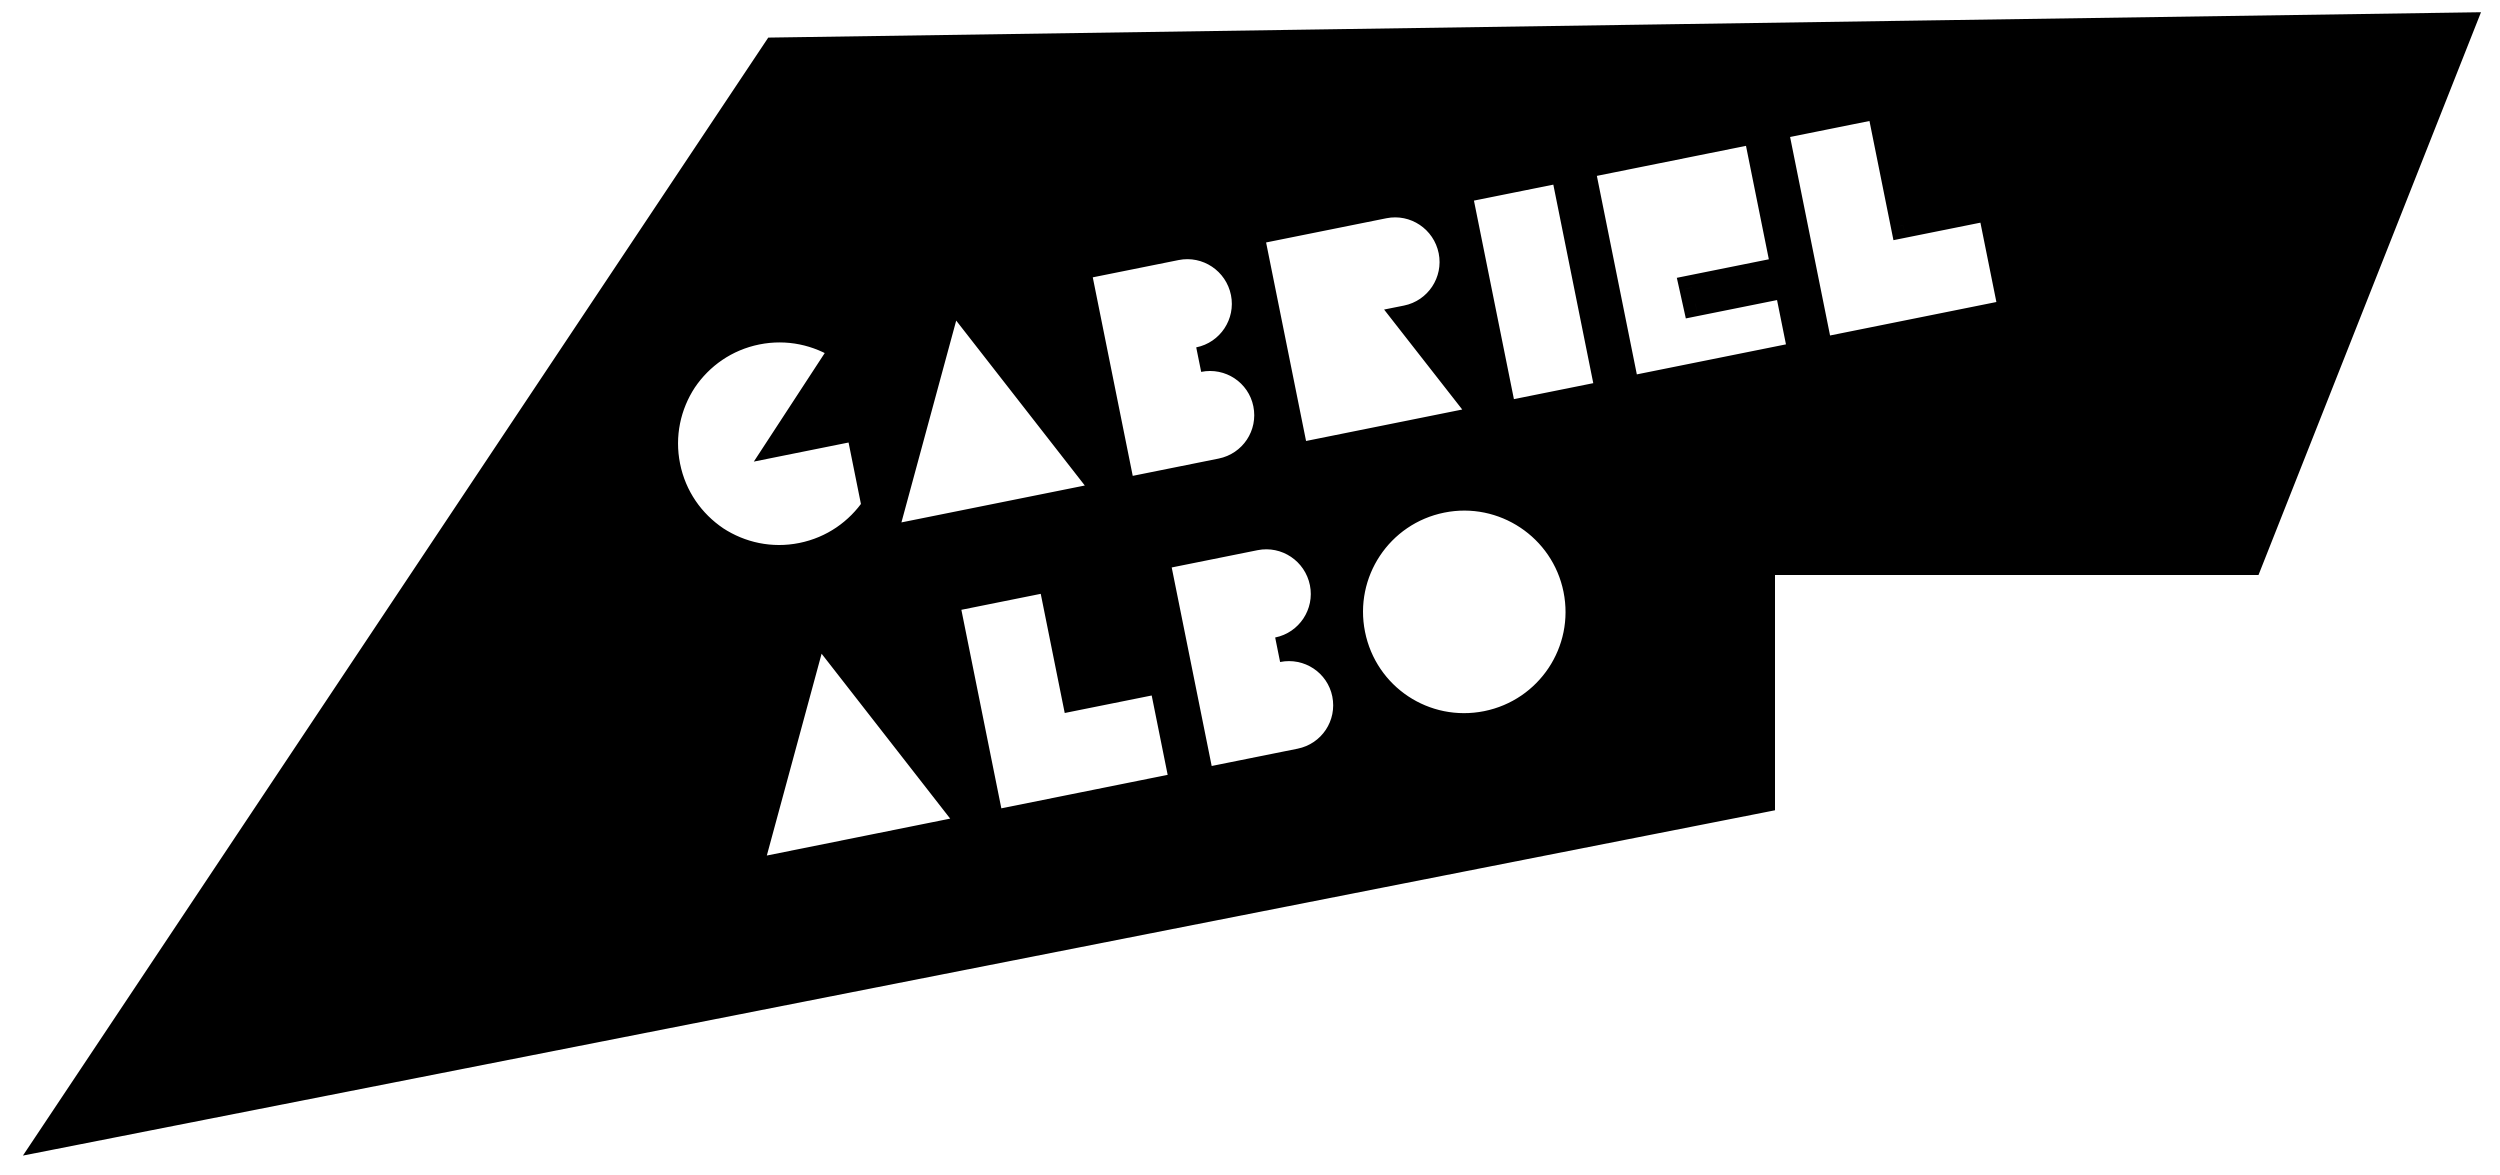
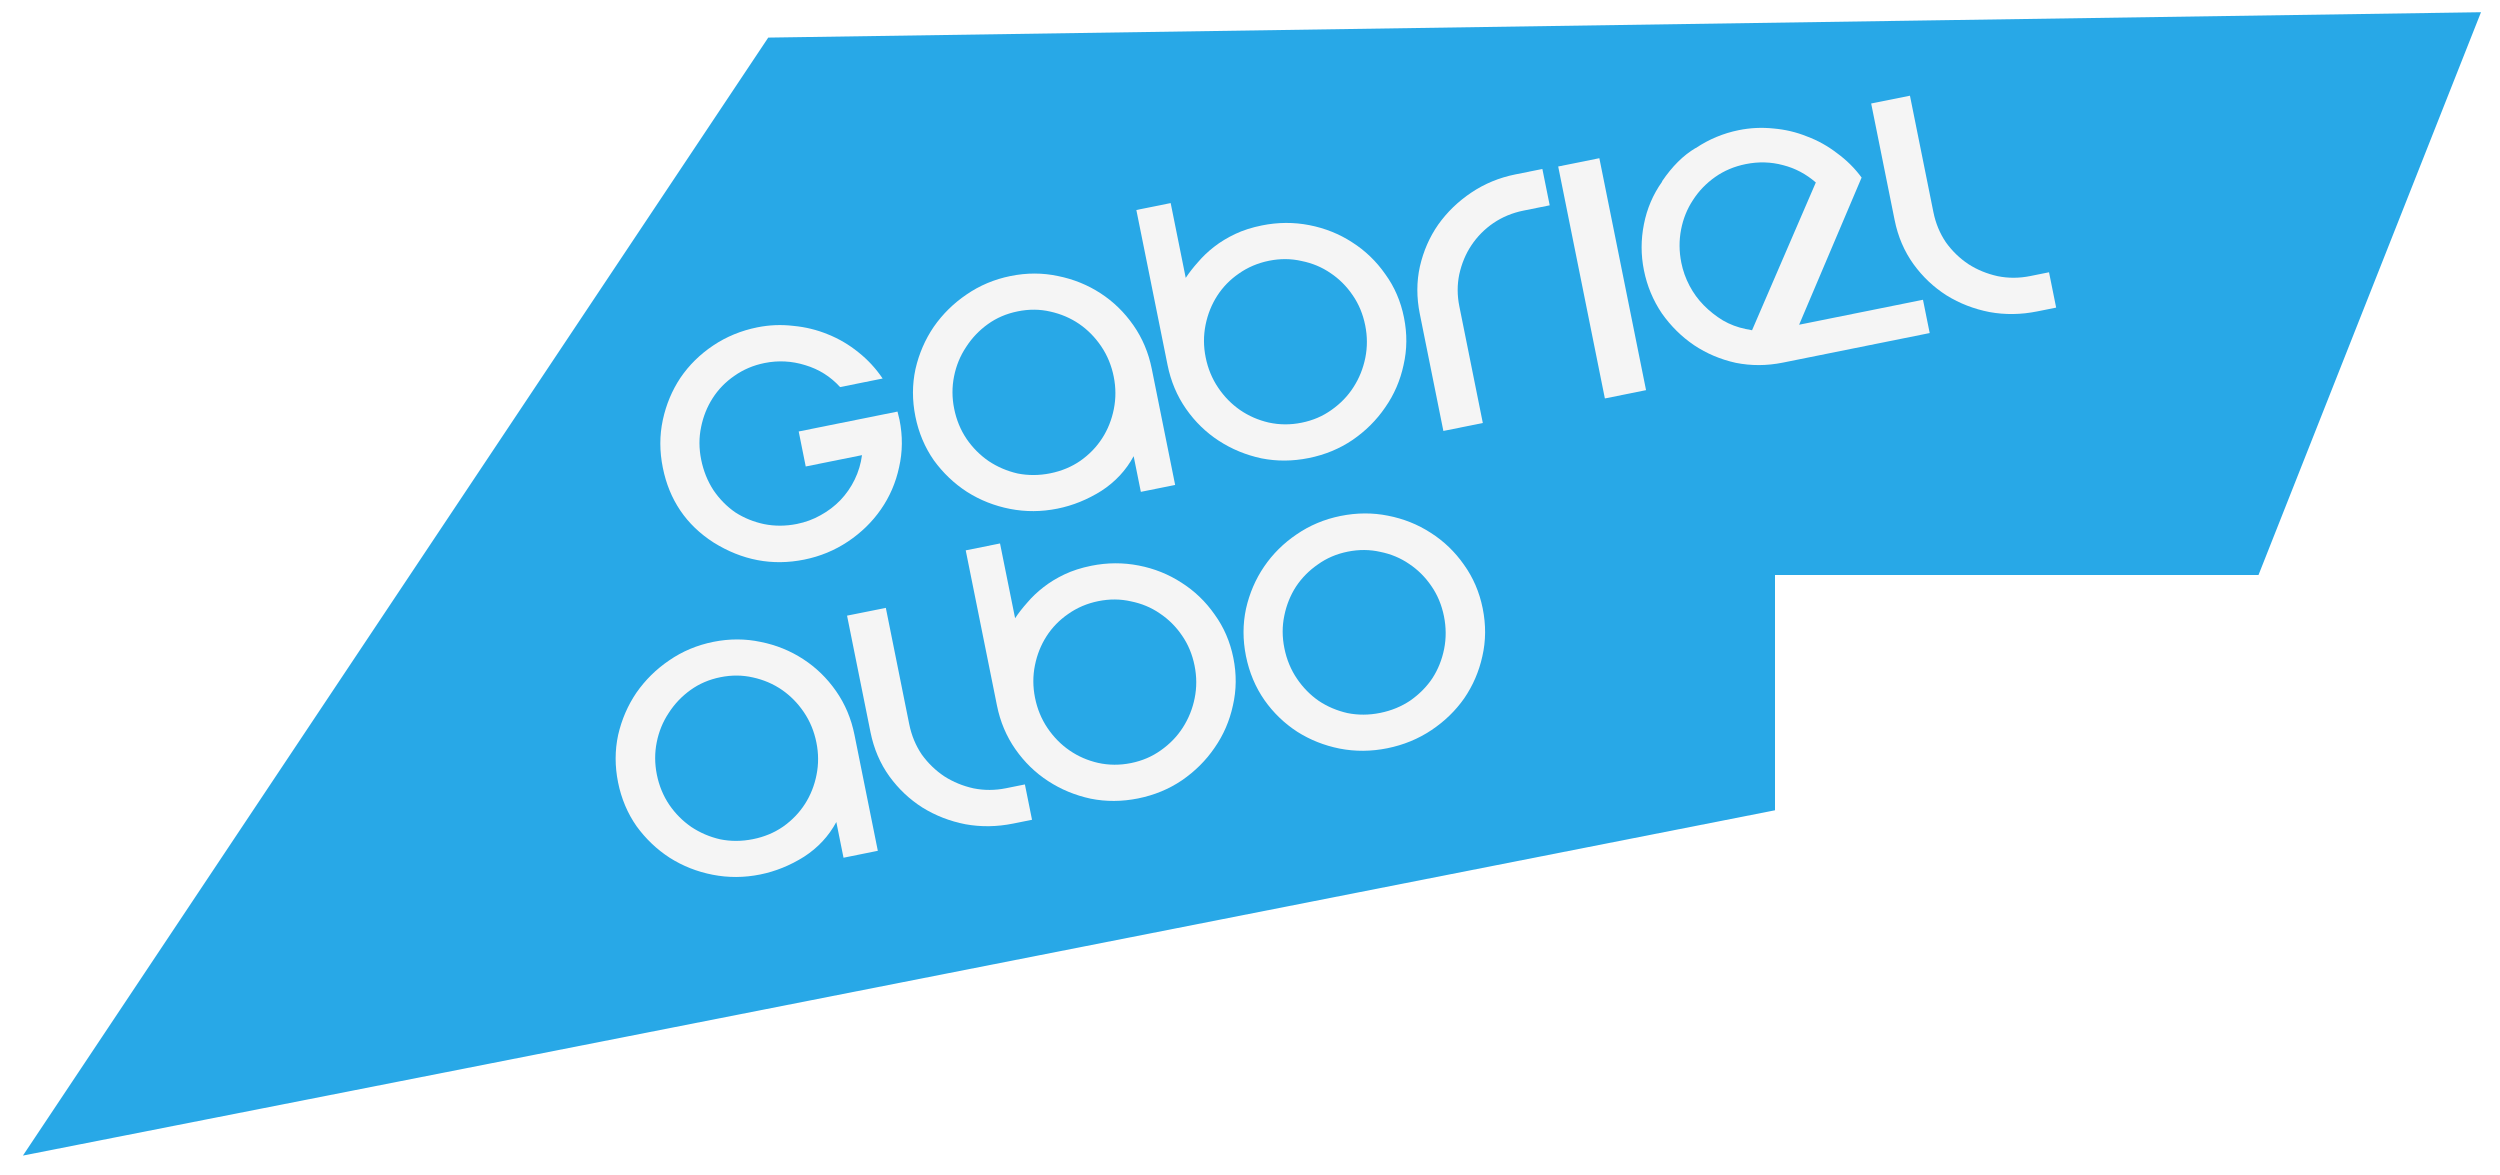
<svg xmlns="http://www.w3.org/2000/svg" width="100" height="47" viewBox="0 0 100 47" fill="none">
-   <path fill-rule="evenodd" clip-rule="evenodd" d="M31 2L2 45.5L70.5 32V22.5H90L98.5 1L31 2ZM34.334 17.112L31.224 17.738L33.698 13.952C32.72 13.313 31.512 13.039 30.275 13.288C29.039 13.537 28.03 14.257 27.376 15.224C26.738 16.201 26.464 17.41 26.713 18.646C26.962 19.883 27.682 20.891 28.649 21.545C29.626 22.184 30.835 22.458 32.071 22.209C33.307 21.96 34.316 21.24 34.97 20.273L34.334 17.112ZM35.362 21.547L44.283 19.751L38.027 11.728L35.362 21.547ZM50.625 16.154C50.378 14.93 49.184 14.136 47.948 14.385C49.184 14.136 49.976 12.93 49.729 11.706C49.48 10.47 48.284 9.663 47.048 9.912L43.122 10.702L44.918 19.623L48.843 18.833C50.08 18.584 50.873 17.39 50.625 16.154ZM56.257 12.713C57.493 12.464 58.285 11.257 58.038 10.034C57.79 8.797 56.593 7.991 55.357 8.239L50.055 9.307L51.851 18.228L59.383 16.712L56.257 12.713ZM60.165 16.554L64.32 15.718L62.524 6.797L58.369 7.633L60.165 16.554ZM71.342 10.764L70.231 5.245L63.286 6.643L65.082 15.565L72.027 14.166L71.473 11.414L67.815 12.15L67.672 11.502L71.342 10.764ZM79.608 8.317L76.129 9.018L75.17 4.251L71.015 5.088L72.811 14.009L80.445 12.472L79.608 8.317ZM29.979 34.871L38.9 33.075L32.643 25.052L29.979 34.871ZM46.459 27.231L42.98 27.931L42.021 23.165L37.866 24.001L39.662 32.922L47.296 31.385L46.459 27.231ZM53.782 27.759C53.536 26.535 52.342 25.741 51.105 25.99C52.342 25.741 53.133 24.535 52.887 23.311C52.638 22.075 51.441 21.268 50.205 21.517L46.28 22.307L48.075 31.228L52.001 30.438C53.237 30.189 54.031 28.995 53.782 27.759ZM54.11 25.372C54.608 27.845 56.996 29.433 59.469 28.935C61.928 28.44 63.529 26.049 63.032 23.576C62.536 21.117 60.133 19.519 57.673 20.014C55.201 20.512 53.615 22.913 54.11 25.372Z" fill="black" />
-   <path d="M2 45.5L1.584 45.223L0.917 46.223L2.097 45.991L2 45.5ZM31 2L30.993 1.5L30.73 1.504L30.584 1.723L31 2ZM70.5 32L70.597 32.491L71 32.411V32H70.5ZM70.5 22.5V22H70V22.5H70.5ZM90 22.5V23H90.34L90.465 22.684L90 22.5ZM98.5 1L98.965 1.184L99.24 0.489L98.493 0.5L98.5 1ZM31.224 17.738L30.806 17.465L30.153 18.464L31.323 18.228L31.224 17.738ZM34.334 17.112L34.824 17.014L34.725 16.523L34.235 16.622L34.334 17.112ZM33.698 13.952L34.116 14.225L34.39 13.807L33.971 13.533L33.698 13.952ZM30.275 13.288L30.177 12.798L30.177 12.798L30.275 13.288ZM27.376 15.224L26.962 14.944L26.958 14.951L27.376 15.224ZM26.713 18.646L27.203 18.548L27.203 18.548L26.713 18.646ZM28.649 21.545L28.369 21.96L28.375 21.964L28.649 21.545ZM32.071 22.209L31.972 21.719L31.972 21.719L32.071 22.209ZM34.97 20.273L35.384 20.553L35.502 20.38L35.46 20.174L34.97 20.273ZM44.283 19.751L44.382 20.241L45.175 20.081L44.678 19.443L44.283 19.751ZM35.362 21.547L34.88 21.416L34.668 22.196L35.461 22.037L35.362 21.547ZM38.027 11.728L38.421 11.42L37.806 10.632L37.544 11.597L38.027 11.728ZM50.625 16.154L50.134 16.253L50.134 16.253L50.625 16.154ZM49.729 11.706L50.219 11.607L50.219 11.607L49.729 11.706ZM47.048 9.912L47.146 10.402L47.146 10.402L47.048 9.912ZM43.122 10.702L43.024 10.212L42.533 10.311L42.632 10.801L43.122 10.702ZM44.918 19.623L44.428 19.722L44.526 20.212L45.017 20.113L44.918 19.623ZM48.843 18.833L48.942 19.323L48.942 19.323L48.843 18.833ZM58.038 10.034L57.548 10.132L57.548 10.132L58.038 10.034ZM56.257 12.713L56.158 12.223L55.364 12.382L55.863 13.021L56.257 12.713ZM55.357 8.239L55.258 7.749L55.258 7.749L55.357 8.239ZM50.055 9.307L49.956 8.816L49.466 8.915L49.565 9.405L50.055 9.307ZM51.851 18.228L51.361 18.326L51.459 18.817L51.949 18.718L51.851 18.228ZM59.383 16.712L59.481 17.202L60.276 17.042L59.777 16.404L59.383 16.712ZM64.32 15.718L64.418 16.208L64.909 16.109L64.81 15.619L64.32 15.718ZM60.165 16.554L59.675 16.653L59.773 17.143L60.264 17.044L60.165 16.554ZM62.524 6.797L63.014 6.698L62.915 6.208L62.425 6.307L62.524 6.797ZM58.369 7.633L58.271 7.143L57.78 7.242L57.879 7.732L58.369 7.633ZM70.231 5.245L70.722 5.147L70.623 4.656L70.133 4.755L70.231 5.245ZM71.342 10.764L71.441 11.254L71.931 11.155L71.832 10.665L71.342 10.764ZM63.286 6.643L63.187 6.153L62.697 6.252L62.796 6.742L63.286 6.643ZM65.082 15.565L64.591 15.663L64.69 16.153L65.18 16.055L65.082 15.565ZM72.027 14.166L72.126 14.656L72.616 14.558L72.517 14.068L72.027 14.166ZM71.473 11.414L71.963 11.315L71.865 10.825L71.374 10.923L71.473 11.414ZM67.815 12.15L67.327 12.258L67.433 12.737L67.914 12.64L67.815 12.15ZM67.672 11.502L67.573 11.012L67.073 11.113L67.184 11.611L67.672 11.502ZM76.129 9.018L75.639 9.116L75.738 9.607L76.228 9.508L76.129 9.018ZM79.608 8.317L80.099 8.219L80 7.729L79.51 7.827L79.608 8.317ZM75.17 4.251L75.66 4.153L75.561 3.662L75.071 3.761L75.17 4.251ZM71.015 5.088L70.916 4.597L70.426 4.696L70.525 5.186L71.015 5.088ZM72.811 14.009L72.321 14.107L72.419 14.598L72.909 14.499L72.811 14.009ZM80.445 12.472L80.543 12.962L81.034 12.864L80.935 12.373L80.445 12.472ZM38.9 33.075L38.998 33.565L39.791 33.406L39.294 32.768L38.9 33.075ZM29.979 34.871L29.496 34.74L29.284 35.521L30.077 35.361L29.979 34.871ZM32.643 25.052L33.038 24.745L32.423 23.956L32.161 24.921L32.643 25.052ZM42.98 27.931L42.49 28.03L42.589 28.52L43.079 28.421L42.98 27.931ZM46.459 27.231L46.95 27.132L46.851 26.642L46.361 26.74L46.459 27.231ZM42.021 23.165L42.511 23.066L42.412 22.576L41.922 22.674L42.021 23.165ZM37.866 24.001L37.767 23.511L37.277 23.609L37.376 24.099L37.866 24.001ZM39.662 32.922L39.172 33.02L39.27 33.511L39.76 33.412L39.662 32.922ZM47.296 31.385L47.394 31.875L47.884 31.777L47.786 31.287L47.296 31.385ZM53.782 27.759L54.272 27.66L54.272 27.66L53.782 27.759ZM52.887 23.311L52.397 23.41L52.397 23.41L52.887 23.311ZM50.205 21.517L50.106 21.027L50.106 21.027L50.205 21.517ZM46.28 22.307L46.181 21.817L45.691 21.916L45.79 22.406L46.28 22.307ZM48.075 31.228L47.585 31.327L47.684 31.817L48.174 31.718L48.075 31.228ZM52.001 30.438L52.099 30.928L52.099 30.928L52.001 30.438ZM59.469 28.935L59.568 29.425L59.568 29.425L59.469 28.935ZM54.11 25.372L54.601 25.274L54.601 25.274L54.11 25.372ZM63.032 23.576L63.522 23.478L63.522 23.478L63.032 23.576ZM57.673 20.014L57.772 20.504L57.772 20.504L57.673 20.014ZM2.416 45.777L31.416 2.277L30.584 1.723L1.584 45.223L2.416 45.777ZM70.403 31.509L1.903 45.009L2.097 45.991L70.597 32.491L70.403 31.509ZM70 22.5V32H71V22.5H70ZM90 22H70.5V23H90V22ZM98.035 0.816L89.535 22.316L90.465 22.684L98.965 1.184L98.035 0.816ZM31.007 2.5L98.507 1.5L98.493 0.5L30.993 1.5L31.007 2.5ZM31.323 18.228L34.432 17.602L34.235 16.622L31.125 17.248L31.323 18.228ZM33.279 13.678L30.806 17.465L31.643 18.012L34.116 14.225L33.279 13.678ZM30.374 13.778C31.475 13.557 32.551 13.8 33.424 14.37L33.971 13.533C32.89 12.826 31.548 12.522 30.177 12.798L30.374 13.778ZM27.791 15.504C28.375 14.64 29.273 14 30.374 13.778L30.177 12.798C28.805 13.074 27.686 13.874 26.962 14.944L27.791 15.504ZM27.203 18.548C26.981 17.447 27.224 16.371 27.795 15.498L26.958 14.951C26.251 16.032 25.946 17.373 26.223 18.745L27.203 18.548ZM28.929 21.131C28.065 20.547 27.424 19.649 27.203 18.548L26.223 18.745C26.499 20.117 27.299 21.236 28.369 21.959L28.929 21.131ZM31.972 21.719C30.872 21.941 29.796 21.698 28.922 21.127L28.375 21.964C29.456 22.671 30.798 22.975 32.17 22.699L31.972 21.719ZM34.556 19.993C33.971 20.857 33.073 21.497 31.972 21.719L32.17 22.699C33.541 22.423 34.661 21.623 35.384 20.553L34.556 19.993ZM33.844 17.211L34.48 20.372L35.46 20.174L34.824 17.014L33.844 17.211ZM44.185 19.261L35.264 21.056L35.461 22.037L44.382 20.241L44.185 19.261ZM37.633 12.035L43.889 20.058L44.678 19.443L38.421 11.42L37.633 12.035ZM35.845 21.678L38.51 11.859L37.544 11.597L34.88 21.416L35.845 21.678ZM48.047 14.875C49.014 14.681 49.943 15.302 50.134 16.253L51.115 16.055C50.814 14.559 49.354 13.592 47.849 13.895L48.047 14.875ZM49.239 11.805C49.431 12.759 48.813 13.701 47.849 13.895L48.047 14.875C49.555 14.572 50.52 13.1 50.219 11.607L49.239 11.805ZM47.146 10.402C48.108 10.209 49.044 10.836 49.239 11.805L50.219 11.607C49.917 10.104 48.459 9.118 46.949 9.422L47.146 10.402ZM43.221 11.192L47.146 10.402L46.949 9.422L43.024 10.212L43.221 11.192ZM45.408 19.524L43.612 10.603L42.632 10.801L44.428 19.722L45.408 19.524ZM48.745 18.343L44.819 19.133L45.017 20.113L48.942 19.323L48.745 18.343ZM50.134 16.253C50.329 17.218 49.71 18.148 48.745 18.343L48.942 19.323C50.449 19.02 51.418 17.562 51.115 16.055L50.134 16.253ZM57.548 10.132C57.74 11.087 57.122 12.029 56.158 12.223L56.356 13.203C57.864 12.899 58.829 11.427 58.529 9.935L57.548 10.132ZM55.455 8.73C56.417 8.536 57.353 9.163 57.548 10.132L58.529 9.935C58.226 8.432 56.769 7.445 55.258 7.749L55.455 8.73ZM50.154 9.797L55.455 8.73L55.258 7.749L49.956 8.816L50.154 9.797ZM52.341 18.129L50.545 9.208L49.565 9.405L51.361 18.326L52.341 18.129ZM59.284 16.221L51.752 17.738L51.949 18.718L59.481 17.202L59.284 16.221ZM55.863 13.021L58.989 17.02L59.777 16.404L56.651 12.405L55.863 13.021ZM64.221 15.228L60.066 16.064L60.264 17.044L64.418 16.208L64.221 15.228ZM62.034 6.895L63.829 15.816L64.81 15.619L63.014 6.698L62.034 6.895ZM58.468 8.123L62.623 7.287L62.425 6.307L58.271 7.143L58.468 8.123ZM60.655 16.455L58.859 7.534L57.879 7.732L59.675 16.653L60.655 16.455ZM69.741 5.344L70.852 10.862L71.832 10.665L70.722 5.147L69.741 5.344ZM63.384 7.134L70.33 5.735L70.133 4.755L63.187 6.153L63.384 7.134ZM65.572 15.466L63.776 6.545L62.796 6.742L64.591 15.663L65.572 15.466ZM71.928 13.676L64.983 15.074L65.18 16.055L72.126 14.656L71.928 13.676ZM70.983 11.512L71.537 14.265L72.517 14.068L71.963 11.315L70.983 11.512ZM67.914 12.64L71.572 11.904L71.374 10.923L67.717 11.66L67.914 12.64ZM67.184 11.611L67.327 12.258L68.304 12.042L68.16 11.394L67.184 11.611ZM71.244 10.273L67.573 11.012L67.77 11.993L71.441 11.254L71.244 10.273ZM76.228 9.508L79.707 8.808L79.51 7.827L76.031 8.528L76.228 9.508ZM74.68 4.35L75.639 9.116L76.619 8.919L75.66 4.153L74.68 4.35ZM71.114 5.578L75.268 4.741L75.071 3.761L70.916 4.597L71.114 5.578ZM73.301 13.91L71.505 4.989L70.525 5.186L72.321 14.107L73.301 13.91ZM80.346 11.982L72.712 13.518L72.909 14.499L80.543 12.962L80.346 11.982ZM79.118 8.416L79.954 12.571L80.935 12.373L80.099 8.219L79.118 8.416ZM38.801 32.585L29.88 34.381L30.077 35.361L38.998 33.565L38.801 32.585ZM32.249 25.36L38.505 33.383L39.294 32.768L33.038 24.745L32.249 25.36ZM30.461 35.002L33.126 25.183L32.161 24.921L29.496 34.74L30.461 35.002ZM43.079 28.421L46.558 27.721L46.361 26.74L42.881 27.441L43.079 28.421ZM41.531 23.263L42.49 28.03L43.47 27.832L42.511 23.066L41.531 23.263ZM37.965 24.491L42.119 23.655L41.922 22.674L37.767 23.511L37.965 24.491ZM40.152 32.823L38.356 23.902L37.376 24.099L39.172 33.02L40.152 32.823ZM47.197 30.895L39.563 32.432L39.76 33.412L47.394 31.875L47.197 30.895ZM45.969 27.329L46.805 31.484L47.786 31.287L46.95 27.132L45.969 27.329ZM51.204 26.48C52.172 26.286 53.1 26.907 53.292 27.858L54.272 27.66C53.971 26.164 52.512 25.197 51.007 25.5L51.204 26.48ZM52.397 23.41C52.589 24.364 51.971 25.306 51.007 25.5L51.204 26.48C52.713 26.177 53.677 24.705 53.377 23.212L52.397 23.41ZM50.304 22.007C51.266 21.814 52.202 22.441 52.397 23.41L53.377 23.212C53.074 21.709 51.617 20.723 50.106 21.027L50.304 22.007ZM46.379 22.797L50.304 22.007L50.106 21.027L46.181 21.817L46.379 22.797ZM48.566 31.13L46.77 22.209L45.79 22.406L47.585 31.327L48.566 31.13ZM51.902 29.948L47.977 30.738L48.174 31.718L52.099 30.928L51.902 29.948ZM53.292 27.858C53.486 28.823 52.868 29.754 51.902 29.948L52.099 30.928C53.606 30.625 54.576 29.167 54.272 27.66L53.292 27.858ZM59.37 28.445C57.168 28.888 55.044 27.475 54.601 25.274L53.62 25.471C54.172 28.214 56.824 29.977 59.568 29.425L59.37 28.445ZM62.541 23.675C62.984 25.876 61.56 28.004 59.37 28.445L59.568 29.425C62.297 28.876 64.074 26.222 63.522 23.478L62.541 23.675ZM57.772 20.504C59.961 20.063 62.101 21.486 62.541 23.675L63.522 23.478C62.972 20.747 60.305 18.974 57.574 19.524L57.772 20.504ZM54.601 25.274C54.16 23.084 55.571 20.947 57.772 20.504L57.574 19.524C54.83 20.076 53.071 22.741 53.62 25.471L54.601 25.274Z" fill="black" />
+   <path d="M2 45.5L31 2L98.5 1L90 22.5H70.5V32L2 45.5Z" fill="#28A8E7" stroke="#28A8E7" />
+   <path d="M55.493 29.93C54.844 30.061 54.207 30.065 53.583 29.943C52.967 29.82 52.403 29.595 51.89 29.27C51.376 28.936 50.938 28.514 50.579 28.006C50.218 27.488 49.971 26.9 49.838 26.241C49.708 25.592 49.709 24.958 49.842 24.341C49.983 23.723 50.224 23.165 50.562 22.668C50.907 22.161 51.339 21.731 51.859 21.379C52.385 21.016 52.974 20.769 53.623 20.638C54.273 20.508 54.905 20.504 55.52 20.628C56.145 20.75 56.714 20.978 57.229 21.312C57.753 21.645 58.195 22.07 58.557 22.587C58.927 23.103 59.178 23.686 59.308 24.335C59.441 24.994 59.436 25.633 59.294 26.252C59.16 26.86 58.92 27.417 58.574 27.925C58.227 28.423 57.789 28.849 57.261 29.203C56.732 29.557 56.143 29.799 55.493 29.93ZM53.91 22.066C53.462 22.156 53.063 22.327 52.714 22.578C52.363 22.82 52.07 23.117 51.837 23.468C51.612 23.818 51.457 24.207 51.371 24.633C51.284 25.051 51.285 25.484 51.376 25.932C51.466 26.38 51.633 26.785 51.877 27.145C52.121 27.505 52.414 27.803 52.756 28.039C53.097 28.265 53.477 28.427 53.897 28.523C54.323 28.609 54.761 28.607 55.209 28.516C55.657 28.426 56.062 28.259 56.422 28.015C56.78 27.762 57.073 27.465 57.299 27.124C57.524 26.775 57.679 26.386 57.765 25.96C57.85 25.533 57.848 25.096 57.758 24.647C57.667 24.199 57.501 23.799 57.259 23.448C57.015 23.088 56.717 22.791 56.366 22.557C56.023 22.321 55.639 22.161 55.212 22.075C54.793 21.979 54.359 21.976 53.91 22.066Z" fill="#F5F5F5" />
+   <path d="M40.001 21.738L40.604 24.73C40.742 24.521 40.905 24.312 41.092 24.103C41.276 23.885 41.492 23.68 41.739 23.488C41.986 23.295 42.266 23.124 42.578 22.976C42.891 22.827 43.249 22.712 43.651 22.631C44.292 22.502 44.924 22.499 45.549 22.621C46.173 22.742 46.742 22.971 47.257 23.305C47.781 23.637 48.224 24.062 48.585 24.58C48.953 25.087 49.203 25.665 49.334 26.314C49.465 26.964 49.459 27.598 49.317 28.217C49.184 28.834 48.941 29.397 48.586 29.907C48.241 30.414 47.805 30.849 47.278 31.212C46.759 31.564 46.174 31.806 45.524 31.937C44.875 32.067 44.242 32.071 43.627 31.947C43.01 31.814 42.444 31.581 41.93 31.246C41.415 30.912 40.977 30.486 40.616 29.969C40.254 29.451 40.008 28.867 39.878 28.218L38.629 22.014L40.001 21.738ZM45.24 30.523C45.688 30.433 46.087 30.262 46.436 30.011C46.795 29.758 47.086 29.456 47.311 29.106C47.543 28.745 47.702 28.352 47.787 27.925C47.873 27.499 47.871 27.066 47.783 26.627C47.693 26.178 47.527 25.778 47.285 25.427C47.041 25.067 46.743 24.77 46.391 24.536C46.049 24.3 45.664 24.14 45.237 24.054C44.818 23.958 44.384 23.955 43.936 24.045C43.488 24.135 43.084 24.307 42.726 24.56C42.375 24.802 42.087 25.098 41.862 25.448C41.637 25.798 41.482 26.186 41.397 26.613C41.311 27.039 41.313 27.472 41.401 27.911C41.491 28.36 41.658 28.764 41.902 29.124C42.146 29.484 42.439 29.782 42.782 30.018C43.124 30.254 43.505 30.42 43.925 30.516C44.353 30.611 44.792 30.613 45.24 30.523Z" fill="#F5F5F5" />
+   <path d="M40.526 32.943C39.876 33.074 39.24 33.083 38.617 32.97C37.993 32.848 37.42 32.625 36.898 32.302C36.385 31.977 35.944 31.561 35.576 31.055C35.205 30.539 34.954 29.951 34.821 29.293L33.882 24.626L35.433 24.314L36.369 28.967C36.46 29.415 36.627 29.819 36.87 30.18C37.122 30.529 37.423 30.821 37.775 31.055C38.125 31.279 38.514 31.439 38.942 31.534C39.369 31.619 39.802 31.618 40.241 31.529L40.996 31.377L41.281 32.791L40.526 32.943Z" fill="#F5F5F5" />
+   <path d="M33.741 34.309L33.453 32.881C33.148 33.447 32.718 33.91 32.162 34.269C31.604 34.62 31.019 34.856 30.406 34.98C29.765 35.109 29.133 35.112 28.509 34.99C27.884 34.869 27.31 34.641 26.786 34.309C26.271 33.975 25.83 33.554 25.461 33.047C25.1 32.53 24.854 31.946 24.723 31.297C24.592 30.647 24.593 30.014 24.726 29.397C24.868 28.778 25.112 28.215 25.457 27.707C25.812 27.198 26.249 26.767 26.768 26.415C27.295 26.052 27.883 25.805 28.533 25.674C29.182 25.544 29.816 25.545 30.433 25.678C31.048 25.801 31.613 26.03 32.127 26.365C32.642 26.699 33.08 27.125 33.441 27.642C33.803 28.16 34.049 28.744 34.179 29.393L35.113 34.032L33.741 34.309ZM28.817 27.088C28.369 27.178 27.97 27.349 27.621 27.6C27.271 27.852 26.981 28.157 26.749 28.518C26.515 28.87 26.355 29.259 26.27 29.686C26.184 30.113 26.186 30.545 26.274 30.985C26.364 31.433 26.531 31.837 26.775 32.197C27.017 32.549 27.31 32.842 27.652 33.078C28.004 33.312 28.39 33.477 28.809 33.573C29.235 33.659 29.673 33.656 30.121 33.566C30.57 33.476 30.969 33.31 31.32 33.068C31.679 32.815 31.97 32.513 32.195 32.163C32.42 31.814 32.575 31.425 32.66 30.999C32.746 30.572 32.745 30.139 32.656 29.7C32.566 29.252 32.399 28.847 32.155 28.487C31.911 28.127 31.618 27.829 31.275 27.593C30.933 27.357 30.547 27.192 30.119 27.098C29.699 27.001 29.265 26.998 28.817 27.088Z" fill="#F5F5F5" />
+   <path d="M81.491 12.456C80.841 12.587 80.205 12.596 79.583 12.483C78.958 12.361 78.385 12.139 77.863 11.816C77.35 11.49 76.909 11.075 76.541 10.568C76.17 10.052 75.919 9.465 75.786 8.806L74.847 4.14L76.398 3.828L77.335 8.48C77.425 8.929 77.592 9.333 77.836 9.693C78.087 10.043 78.388 10.334 78.74 10.568C79.09 10.793 79.479 10.952 79.908 11.047C80.334 11.133 80.767 11.131 81.206 11.043L81.961 10.891L82.246 12.304L81.491 12.456Z" fill="#F5F5F5" />
+   <path d="M71.313 14.505C70.673 14.634 70.045 14.636 69.43 14.513C68.822 14.378 68.265 14.143 67.76 13.806C67.263 13.468 66.835 13.045 66.476 12.537C66.124 12.017 65.884 11.442 65.757 10.811C65.634 10.198 65.634 9.584 65.757 8.968C65.879 8.344 66.122 7.776 66.486 7.265L66.483 7.251C66.887 6.656 67.331 6.214 67.816 5.926L67.829 5.924C68.358 5.57 68.933 5.33 69.555 5.205C70.013 5.113 70.475 5.091 70.942 5.14C71.407 5.18 71.852 5.285 72.277 5.457C72.709 5.617 73.111 5.841 73.483 6.128C73.862 6.404 74.189 6.728 74.464 7.102L71.965 12.989L76.919 11.991L77.188 13.322L71.313 14.505ZM69.829 13.161L70.082 13.21L72.633 7.299C72.241 6.959 71.804 6.728 71.323 6.606C70.839 6.475 70.341 6.461 69.829 6.564C69.371 6.656 68.964 6.828 68.605 7.081C68.247 7.334 67.951 7.641 67.719 8.002C67.486 8.354 67.327 8.748 67.243 9.183C67.159 9.619 67.163 10.061 67.253 10.51C67.317 10.83 67.427 11.136 67.581 11.429C67.735 11.722 67.926 11.983 68.153 12.213C68.38 12.444 68.635 12.645 68.917 12.817C69.197 12.979 69.501 13.094 69.829 13.161Z" fill="#F5F5F5" />
+   <path d="M64.195 15.938L62.328 6.66L63.974 6.328L65.842 15.606L64.195 15.938Z" fill="#F5F5F5" />
+   <path d="M57.735 17.238L56.793 12.558C56.66 11.899 56.661 11.266 56.796 10.658C56.938 10.039 57.182 9.481 57.53 8.982C57.886 8.482 58.328 8.055 58.857 7.701C59.386 7.347 59.97 7.106 60.611 6.977L61.695 6.759L61.988 8.213L60.931 8.426C60.492 8.515 60.092 8.681 59.732 8.925C59.38 9.167 59.088 9.464 58.854 9.815C58.627 10.156 58.467 10.541 58.372 10.969C58.285 11.386 58.285 11.815 58.374 12.254L59.313 16.92L57.735 17.238Z" fill="#F5F5F5" />
+   <path d="M46.827 8.123L47.429 11.115C47.568 10.906 47.73 10.698 47.917 10.489C48.102 10.271 48.317 10.065 48.564 9.873C48.811 9.68 49.091 9.51 49.404 9.361C49.717 9.213 50.074 9.098 50.477 9.017C51.117 8.888 51.75 8.884 52.374 9.006C52.998 9.128 53.568 9.356 54.083 9.69C54.607 10.023 55.049 10.448 55.41 10.965C55.779 11.472 56.029 12.05 56.159 12.7C56.29 13.349 56.285 13.984 56.142 14.602C56.01 15.22 55.766 15.783 55.411 16.292C55.066 16.799 54.63 17.235 54.103 17.598C53.584 17.95 52.999 18.191 52.35 18.322C51.7 18.453 51.068 18.456 50.453 18.333C49.836 18.2 49.27 17.966 48.755 17.632C48.24 17.297 47.802 16.872 47.441 16.354C47.08 15.836 46.834 15.253 46.703 14.603L45.454 8.4L46.827 8.123ZM52.065 16.908C52.514 16.818 52.913 16.647 53.262 16.396C53.62 16.143 53.912 15.842 54.136 15.492C54.369 15.131 54.527 14.737 54.613 14.311C54.698 13.884 54.697 13.451 54.608 13.012C54.518 12.564 54.352 12.164 54.11 11.813C53.866 11.452 53.568 11.155 53.217 10.921C52.874 10.686 52.489 10.525 52.063 10.44C51.644 10.343 51.21 10.34 50.761 10.43C50.313 10.521 49.91 10.692 49.551 10.945C49.2 11.187 48.912 11.483 48.687 11.833C48.463 12.183 48.308 12.571 48.222 12.998C48.137 13.425 48.138 13.857 48.227 14.297C48.317 14.745 48.484 15.149 48.728 15.509C48.972 15.87 49.265 16.168 49.607 16.404C49.95 16.639 50.331 16.805 50.75 16.902C51.179 16.996 51.617 16.999 52.065 16.908Z" fill="#F5F5F5" />
+   <path d="M45.634 19.674L45.346 18.247C45.041 18.812 44.611 19.275 44.055 19.635C43.497 19.985 42.912 20.222 42.299 20.345C41.658 20.474 41.026 20.478 40.401 20.356C39.777 20.234 39.203 20.007 38.679 19.674C38.164 19.34 37.723 18.919 37.354 18.413C36.993 17.895 36.747 17.312 36.616 16.662C36.485 16.012 36.486 15.379 36.619 14.762C36.761 14.143 37.005 13.58 37.35 13.073C37.705 12.563 38.142 12.133 38.661 11.781C39.188 11.418 39.776 11.171 40.425 11.04C41.075 10.909 41.709 10.91 42.325 11.043C42.941 11.167 43.506 11.396 44.02 11.73C44.535 12.064 44.973 12.49 45.334 13.008C45.696 13.525 45.942 14.109 46.072 14.759L47.006 19.398L45.634 19.674ZM40.71 12.454C40.262 12.544 39.863 12.714 39.514 12.966C39.164 13.217 38.874 13.523 38.642 13.884C38.408 14.236 38.248 14.625 38.163 15.051C38.077 15.478 38.078 15.911 38.167 16.35C38.257 16.798 38.424 17.203 38.668 17.563C38.91 17.914 39.203 18.207 39.545 18.443C39.897 18.677 40.282 18.842 40.702 18.939C41.128 19.024 41.566 19.022 42.014 18.932C42.462 18.841 42.862 18.675 43.213 18.433C43.572 18.18 43.863 17.879 44.088 17.529C44.313 17.179 44.468 16.791 44.553 16.364C44.639 15.937 44.637 15.505 44.549 15.065C44.459 14.617 44.292 14.213 44.048 13.852C43.804 13.492 43.511 13.194 43.168 12.958C42.825 12.723 42.44 12.558 42.011 12.463C41.592 12.366 41.158 12.363 40.71 12.454Z" fill="#F5F5F5" />
+   <path d="M31.948 17.259L35.9 16.463L35.98 16.79C36.111 17.44 36.105 18.074 35.963 18.693C35.831 19.31 35.587 19.873 35.232 20.382C34.885 20.881 34.447 21.307 33.919 21.661C33.39 22.015 32.806 22.256 32.165 22.385C30.893 22.641 29.686 22.413 28.543 21.7C27.449 20.997 26.773 20 26.513 18.71C26.38 18.051 26.38 17.413 26.513 16.796C26.646 16.179 26.881 15.618 27.217 15.112C27.562 14.605 27.999 14.174 28.528 13.82C29.056 13.466 29.645 13.224 30.295 13.093C30.771 12.998 31.247 12.978 31.725 13.034C32.21 13.079 32.671 13.191 33.107 13.37C33.552 13.547 33.962 13.788 34.338 14.093C34.712 14.389 35.034 14.739 35.306 15.141L33.604 15.483C33.224 15.065 32.761 14.772 32.213 14.607C31.675 14.439 31.131 14.41 30.582 14.521C30.134 14.611 29.73 14.783 29.372 15.036C29.021 15.278 28.733 15.574 28.508 15.924C28.284 16.273 28.128 16.662 28.043 17.088C27.956 17.506 27.957 17.939 28.047 18.387C28.138 18.835 28.3 19.241 28.535 19.603C28.779 19.963 29.072 20.261 29.415 20.497C29.764 20.721 30.148 20.877 30.566 20.965C30.992 21.05 31.43 21.048 31.878 20.958C32.217 20.89 32.531 20.774 32.822 20.61C33.122 20.445 33.386 20.245 33.615 20.008C33.85 19.761 34.042 19.484 34.19 19.178C34.338 18.872 34.435 18.548 34.48 18.206L32.229 18.659L31.948 17.259Z" fill="#F5F5F5" />
</svg>
